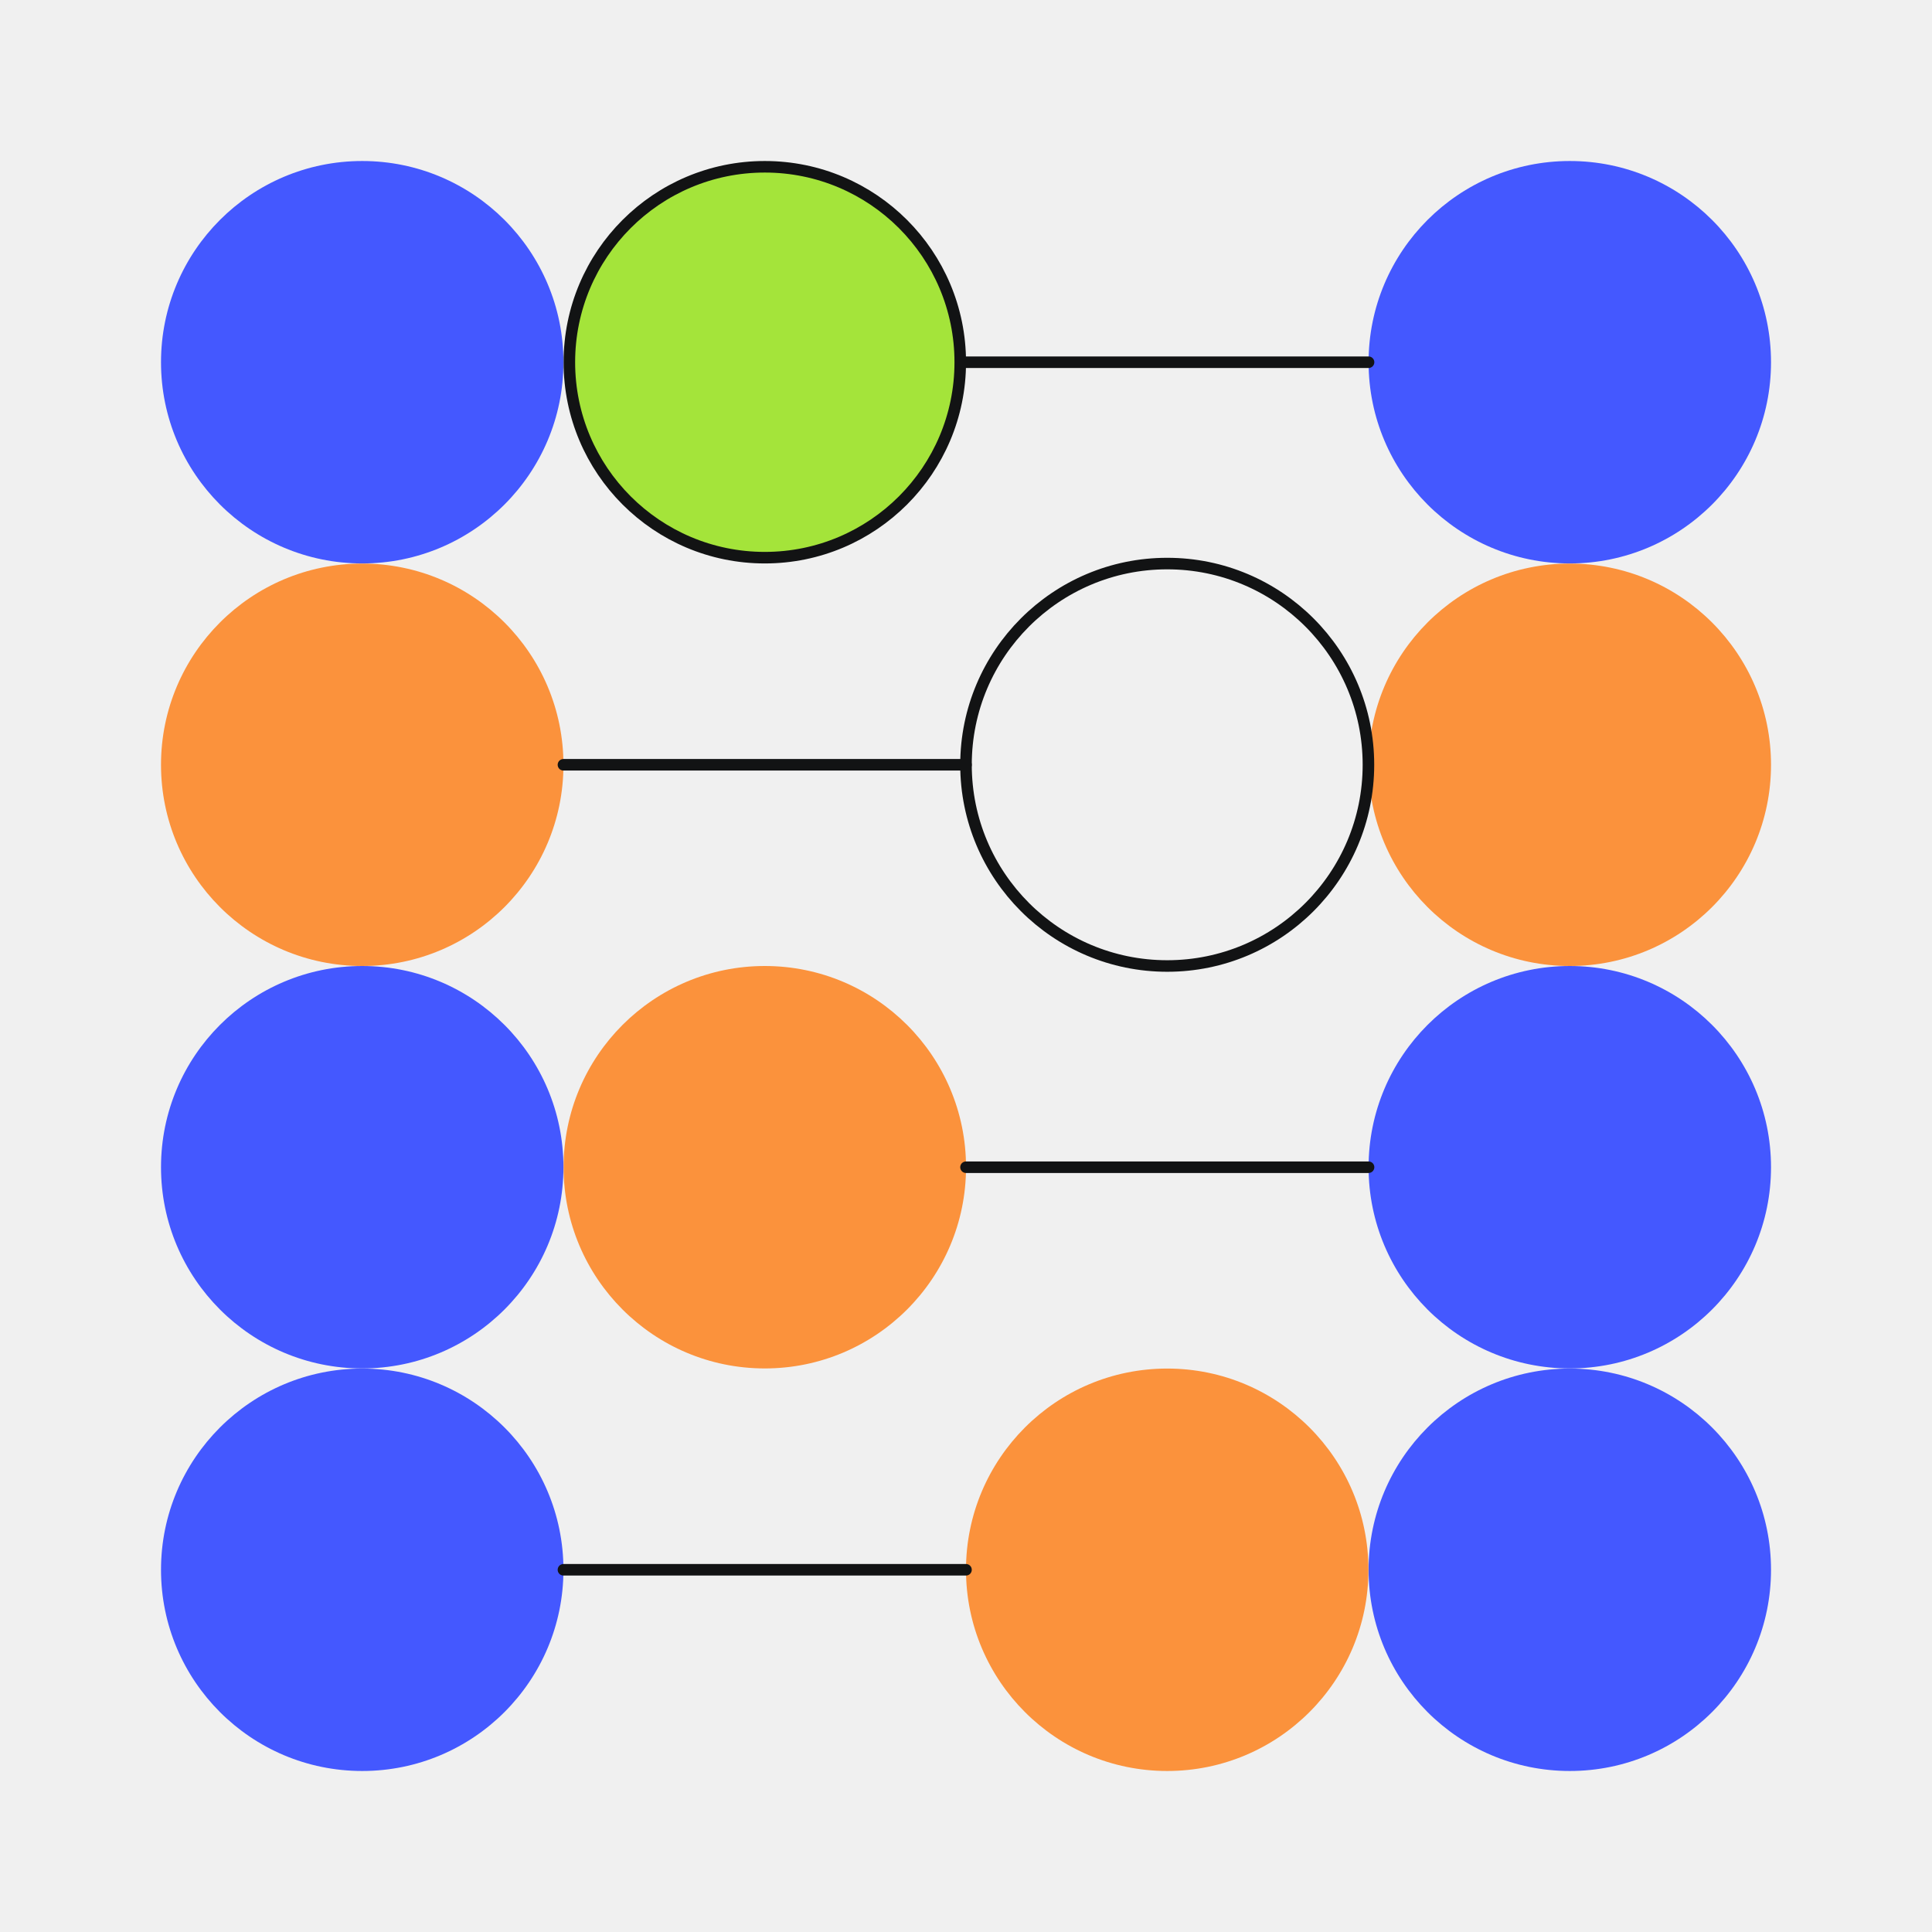
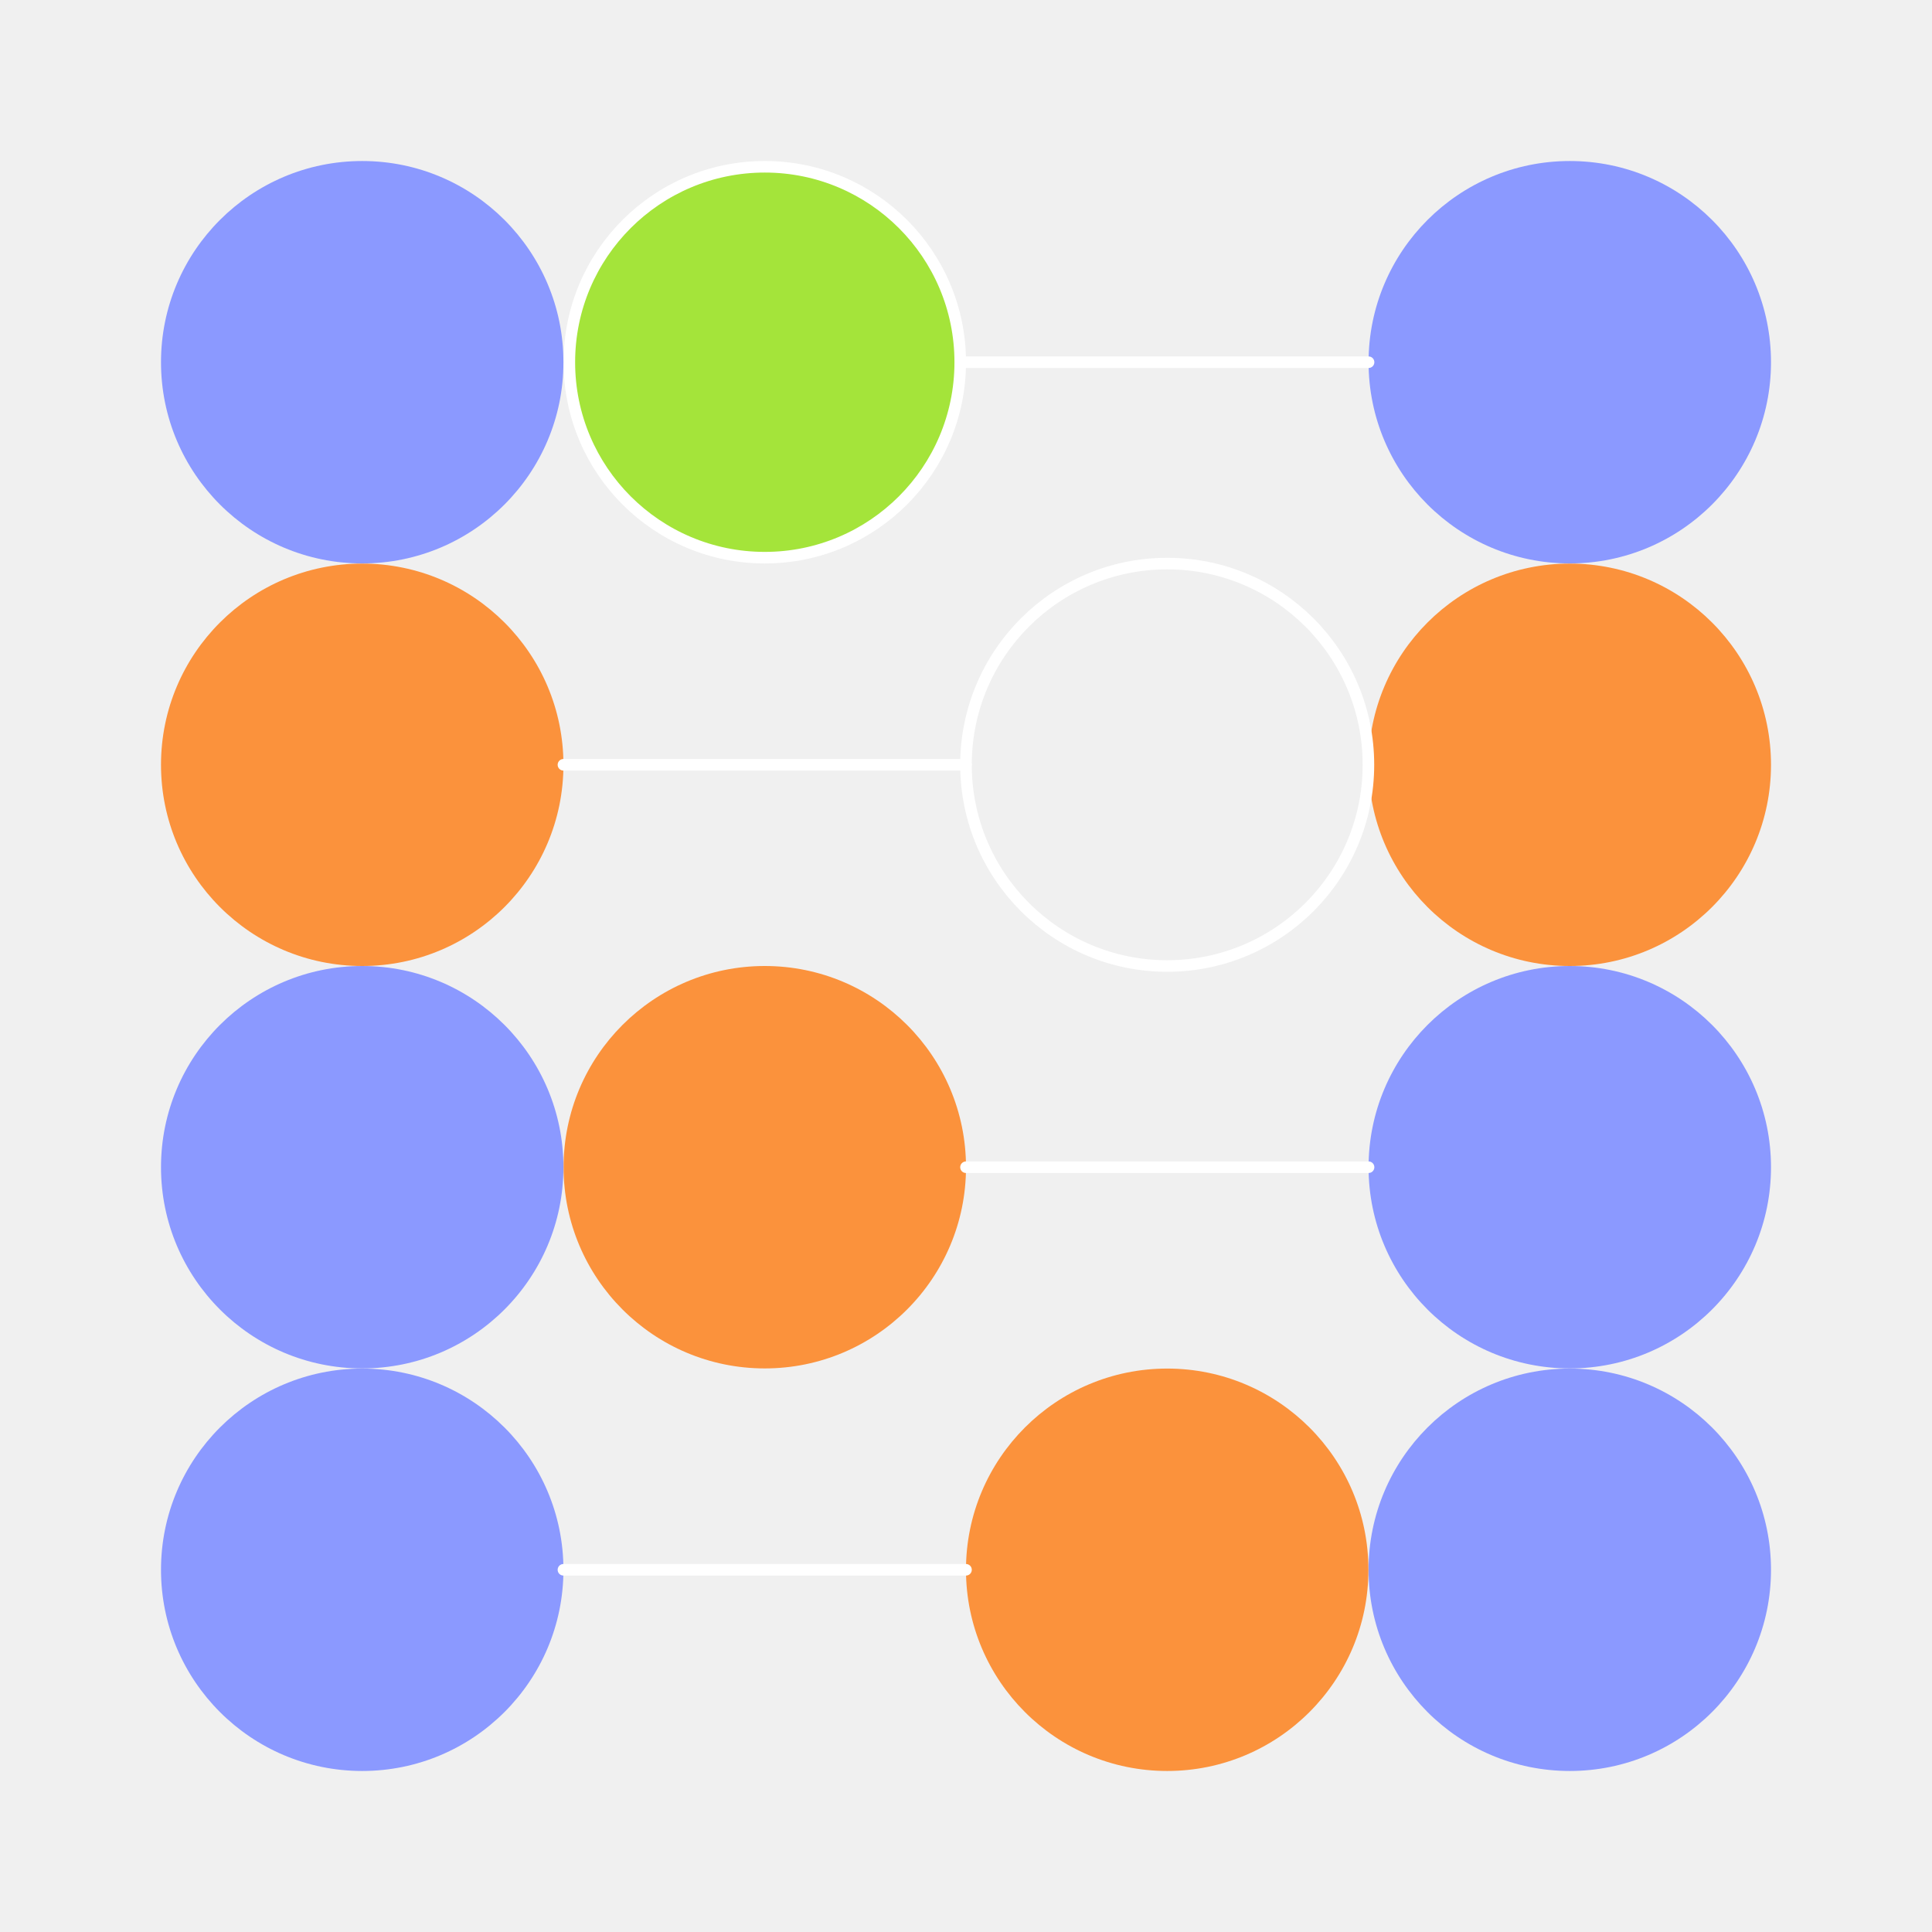
- <svg xmlns="http://www.w3.org/2000/svg" width="80" height="80" viewBox="0 0 80 80" fill="none">
-   <path d="M65.002 73.333C69.603 73.333 73.334 69.603 73.334 65.001C73.334 60.4 69.603 56.669 65.002 56.669C60.4 56.669 56.67 60.4 56.67 65.001C56.67 69.603 60.4 73.333 65.002 73.333Z" fill="#4458FF" />
-   <path d="M48.332 73.333C52.933 73.333 56.664 69.603 56.664 65.001C56.664 60.4 52.933 56.669 48.332 56.669C43.73 56.669 40 60.4 40 65.001C40 69.603 43.73 73.333 48.332 73.333Z" fill="#FB923C" />
-   <path d="M14.999 73.333C19.6 73.333 23.331 69.603 23.331 65.001C23.331 60.4 19.6 56.669 14.999 56.669C10.397 56.669 6.667 60.4 6.667 65.001C6.667 69.603 10.397 73.333 14.999 73.333Z" fill="#4458FF" />
-   <path d="M65.002 56.664C69.603 56.664 73.334 52.933 73.334 48.332C73.334 43.73 69.603 40 65.002 40C60.4 40 56.67 43.73 56.67 48.332C56.67 52.933 60.4 56.664 65.002 56.664Z" fill="#4458FF" />
-   <path d="M31.669 56.664C36.27 56.664 40.001 52.933 40.001 48.332C40.001 43.73 36.27 40 31.669 40C27.067 40 23.337 43.73 23.337 48.332C23.337 52.933 27.067 56.664 31.669 56.664Z" fill="#FB923C" />
-   <path d="M14.999 56.664C19.6 56.664 23.331 52.933 23.331 48.332C23.331 43.73 19.6 40 14.999 40C10.397 40 6.667 43.73 6.667 48.332C6.667 52.933 10.397 56.664 14.999 56.664Z" fill="#4458FF" />
-   <path d="M65.002 40C69.603 40 73.334 36.27 73.334 31.668C73.334 27.067 69.603 23.336 65.002 23.336C60.4 23.336 56.67 27.067 56.67 31.668C56.67 36.27 60.4 40 65.002 40Z" fill="#FB923C" />
-   <path d="M48.332 40C52.933 40 56.664 36.27 56.664 31.668C56.664 27.067 52.933 23.336 48.332 23.336C43.73 23.336 40 27.067 40 31.668C40 36.27 43.73 40 48.332 40Z" stroke="#121314" stroke-width="0.478" stroke-linecap="round" stroke-linejoin="round" />
-   <path d="M14.999 40C19.6 40 23.331 36.27 23.331 31.668C23.331 27.067 19.6 23.336 14.999 23.336C10.397 23.336 6.667 27.067 6.667 31.668C6.667 36.27 10.397 40 14.999 40Z" fill="#FB923C" />
-   <path d="M65.002 23.331C69.603 23.331 73.334 19.6 73.334 14.999C73.334 10.397 69.603 6.667 65.002 6.667C60.4 6.667 56.67 10.397 56.67 14.999C56.67 19.6 60.4 23.331 65.002 23.331Z" fill="#4458FF" />
-   <path d="M31.669 6.906C36.138 6.906 39.762 10.53 39.762 14.999C39.762 19.468 36.138 23.092 31.669 23.092C27.2 23.092 23.576 19.468 23.576 14.999C23.576 10.53 27.2 6.906 31.669 6.906Z" fill="#A4E43A" stroke="#121314" stroke-width="0.478" />
-   <path d="M14.999 23.331C19.6 23.331 23.331 19.6 23.331 14.999C23.331 10.397 19.6 6.667 14.999 6.667C10.397 6.667 6.667 10.397 6.667 14.999C6.667 19.6 10.397 23.331 14.999 23.331Z" fill="#4458FF" />
-   <path d="M40 14.999H56.669" stroke="#121314" stroke-width="0.478" stroke-linecap="round" stroke-linejoin="round" />
-   <path d="M23.331 31.668H40" stroke="#121314" stroke-width="0.478" stroke-linecap="round" stroke-linejoin="round" />
-   <path d="M40 48.332H56.669" stroke="#121314" stroke-width="0.478" stroke-linecap="round" stroke-linejoin="round" />
-   <path d="M23.331 65.001H40" stroke="#121314" stroke-width="0.478" stroke-linecap="round" stroke-linejoin="round" />
+ <svg xmlns="http://www.w3.org/2000/svg" width="120" height="120" viewBox="0 0 120 120" fill="none">
+   <path d="M97.502 109.999C104.404 109.999 110 104.404 110 97.501C110 90.599 104.404 85.004 97.502 85.004C90.6 85.004 85.004 90.599 85.004 97.501C85.004 104.404 90.6 109.999 97.502 109.999Z" fill="#8B99FF" />
+   <path d="M72.497 109.999C79.399 109.999 84.995 104.404 84.995 97.501C84.995 90.599 79.399 85.004 72.497 85.004C65.595 85.004 59.999 90.599 59.999 97.501C59.999 104.404 65.595 109.999 72.497 109.999Z" fill="#FB923C" />
+   <path d="M22.498 109.999C29.4 109.999 34.996 104.404 34.996 97.501C34.996 90.599 29.4 85.004 22.498 85.004C15.596 85.004 10 90.599 10 97.501C10 104.404 15.596 109.999 22.498 109.999Z" fill="#8B99FF" />
+   <path d="M97.502 84.995C104.404 84.995 110 79.4 110 72.498C110 65.595 104.404 60 97.502 60C90.6 60 85.004 65.595 85.004 72.498C85.004 79.4 90.6 84.995 97.502 84.995Z" fill="#8B99FF" />
+   <path d="M47.502 84.995C54.405 84.995 60 79.4 60 72.498C60 65.595 54.405 60 47.502 60C40.6 60 35.005 65.595 35.005 72.498C35.005 79.4 40.6 84.995 47.502 84.995Z" fill="#FB923C" />
+   <path d="M22.498 84.995C29.4 84.995 34.996 79.4 34.996 72.498C34.996 65.595 29.4 60 22.498 60C15.596 60 10 65.595 10 72.498C10 79.4 15.596 84.995 22.498 84.995Z" fill="#8B99FF" />
+   <path d="M97.502 60C104.404 60 110 54.404 110 47.502C110 40.6 104.404 35.005 97.502 35.005C90.6 35.005 85.004 40.6 85.004 47.502C85.004 54.404 90.6 60 97.502 60Z" fill="#FB923C" />
+   <path d="M72.497 60C79.399 60 84.995 54.404 84.995 47.502C84.995 40.6 79.399 35.005 72.497 35.005C65.595 35.005 59.999 40.6 59.999 47.502C59.999 54.404 65.595 60 72.497 60Z" stroke="white" stroke-width="0.718" stroke-linecap="round" stroke-linejoin="round" />
+   <path d="M22.498 60C29.4 60 34.996 54.404 34.996 47.502C34.996 40.6 29.4 35.005 22.498 35.005C15.596 35.005 10 40.6 10 47.502C10 54.404 15.596 60 22.498 60Z" fill="#FB923C" />
+   <path d="M97.502 34.996C104.404 34.996 110 29.401 110 22.498C110 15.596 104.404 10.001 97.502 10.001C90.6 10.001 85.004 15.596 85.004 22.498C85.004 29.401 90.6 34.996 97.502 34.996Z" fill="#8B99FF" />
+   <path d="M47.503 10.359C54.207 10.359 59.642 15.795 59.642 22.499C59.641 29.203 54.207 34.637 47.503 34.638C40.799 34.638 35.364 29.203 35.363 22.499C35.363 15.795 40.799 10.359 47.503 10.359Z" fill="#A4E43A" stroke="white" stroke-width="0.718" />
+   <path d="M22.498 34.996C29.4 34.996 34.996 29.401 34.996 22.498C34.996 15.596 29.4 10.001 22.498 10.001C15.596 10.001 10 15.596 10 22.498C10 29.401 15.596 34.996 22.498 34.996Z" fill="#8B99FF" />
+   <path d="M59.999 22.498H85.004" stroke="white" stroke-width="0.718" stroke-linecap="round" stroke-linejoin="round" />
+   <path d="M34.996 47.502H60" stroke="white" stroke-width="0.718" stroke-linecap="round" stroke-linejoin="round" />
+   <path d="M59.999 72.498H85.004" stroke="white" stroke-width="0.718" stroke-linecap="round" stroke-linejoin="round" />
+   <path d="M34.996 97.502H60" stroke="white" stroke-width="0.718" stroke-linecap="round" stroke-linejoin="round" />
</svg>
